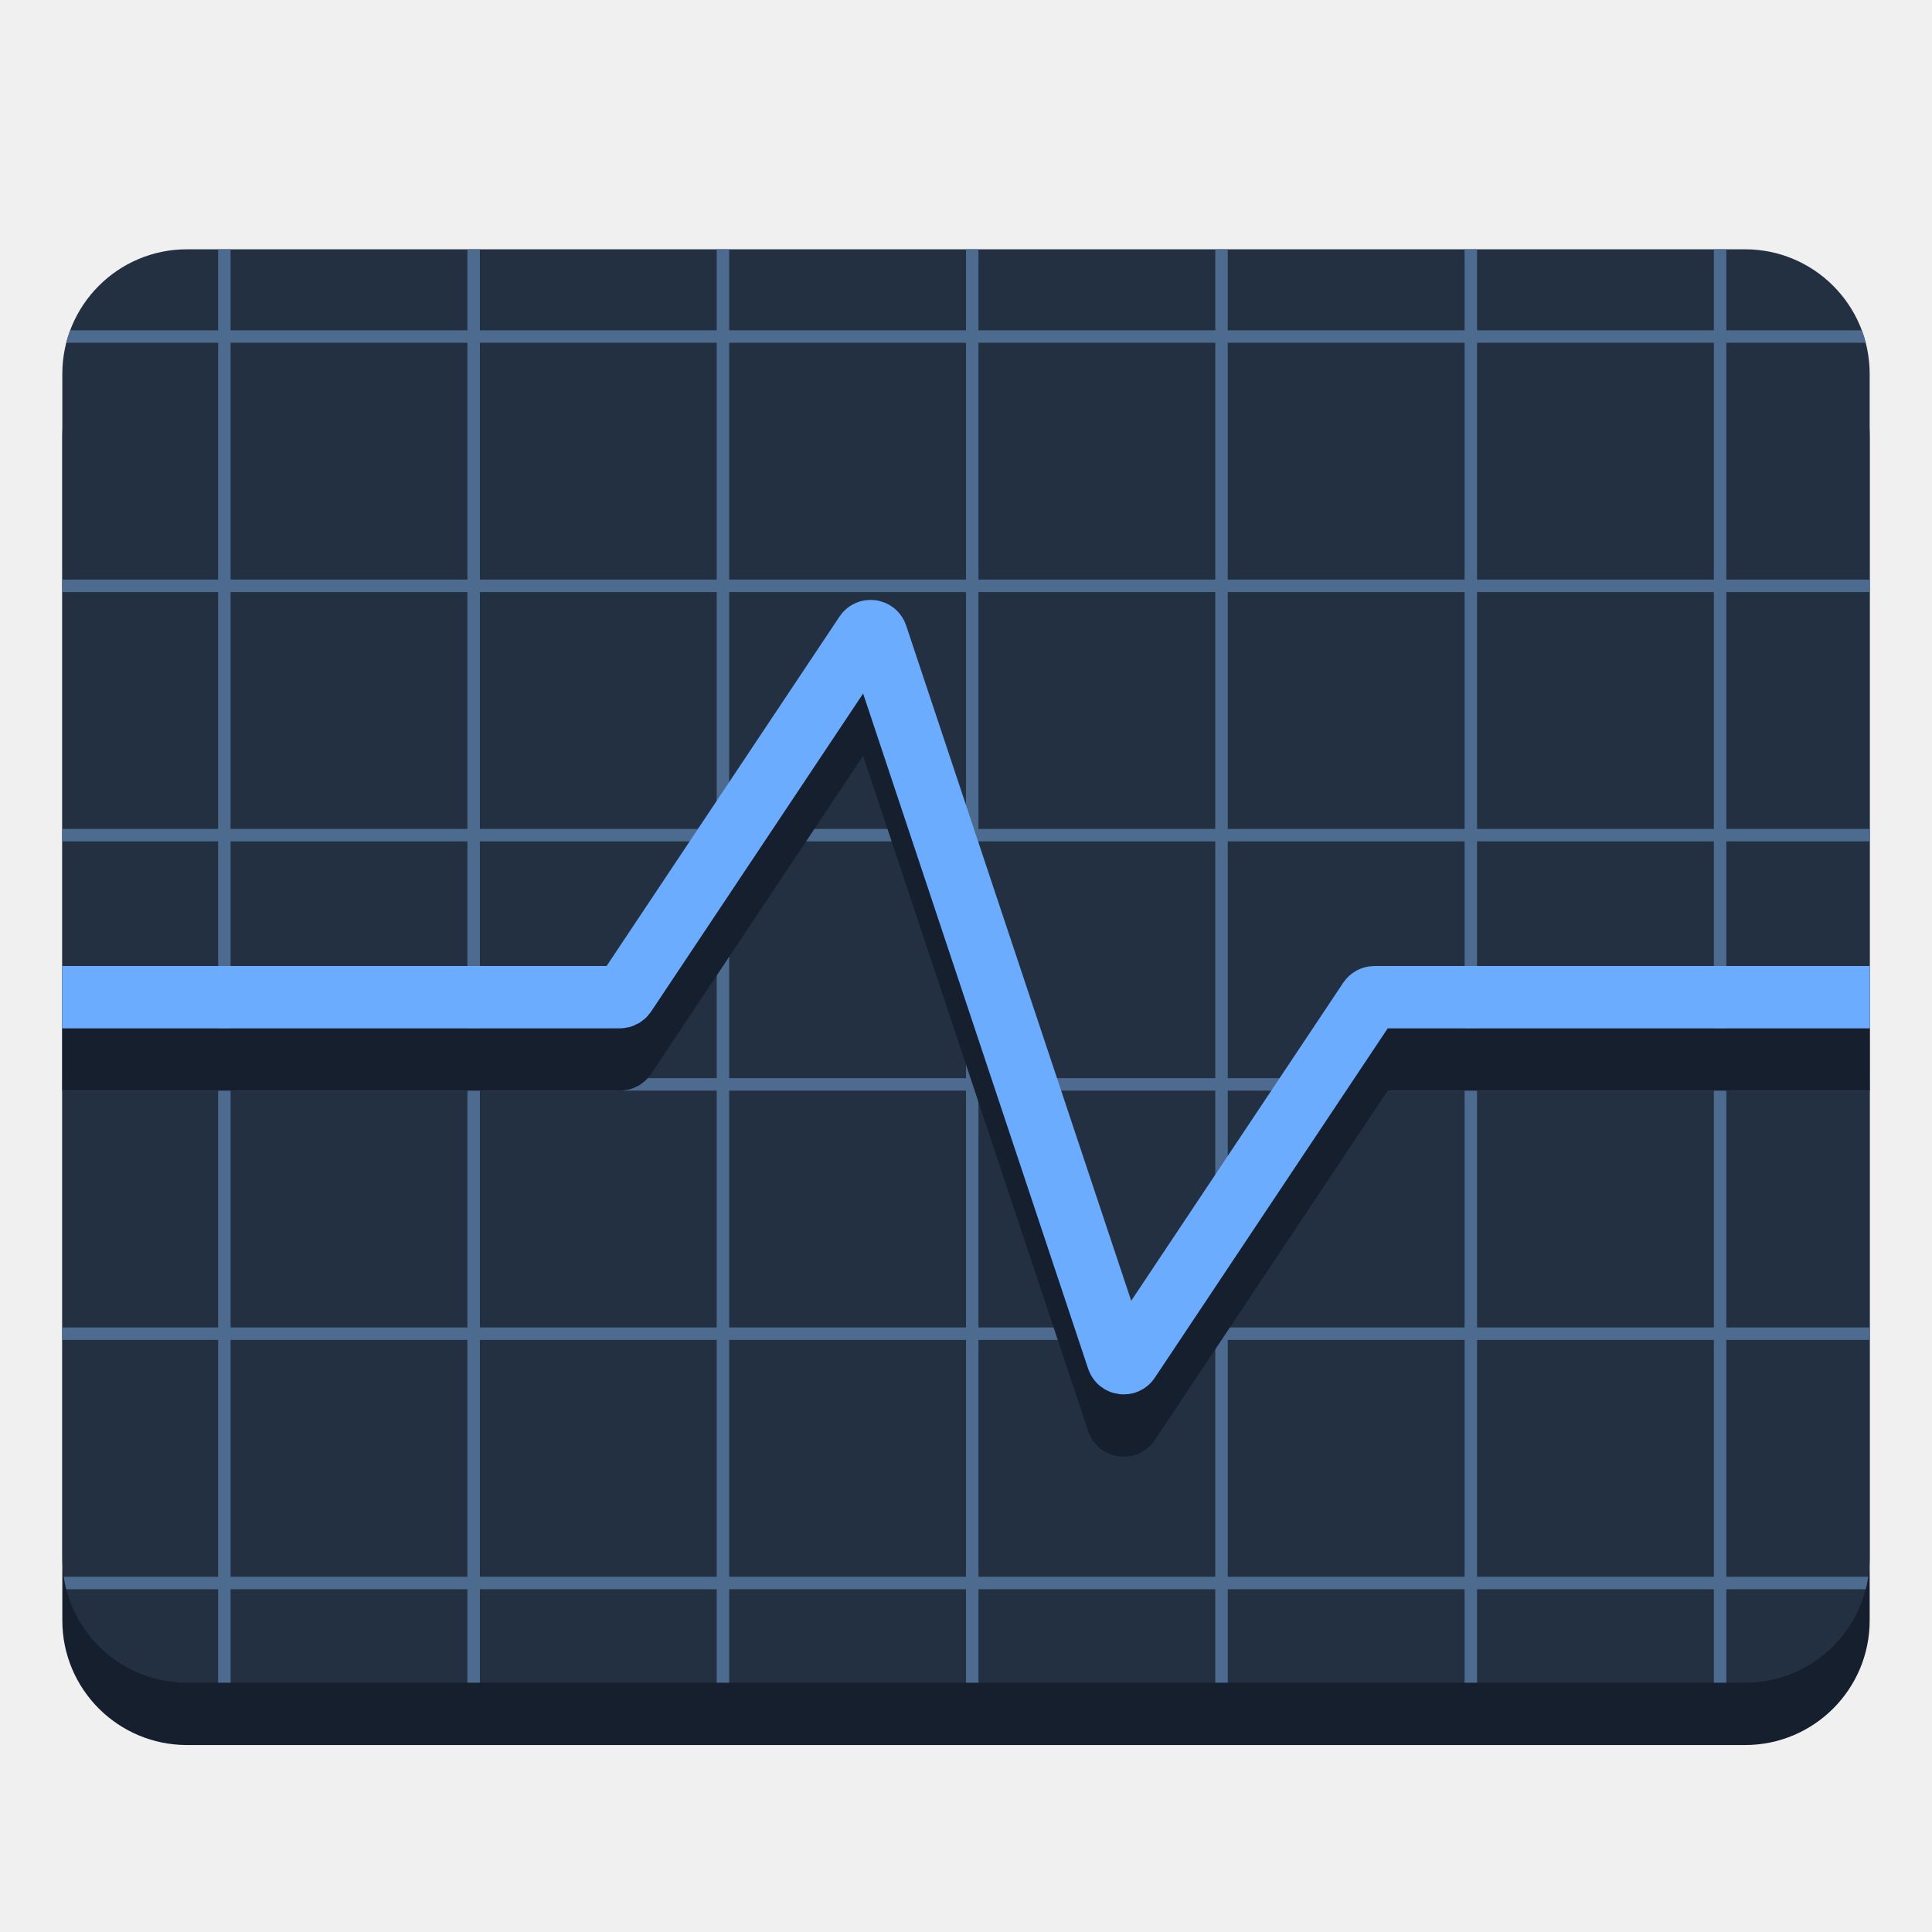
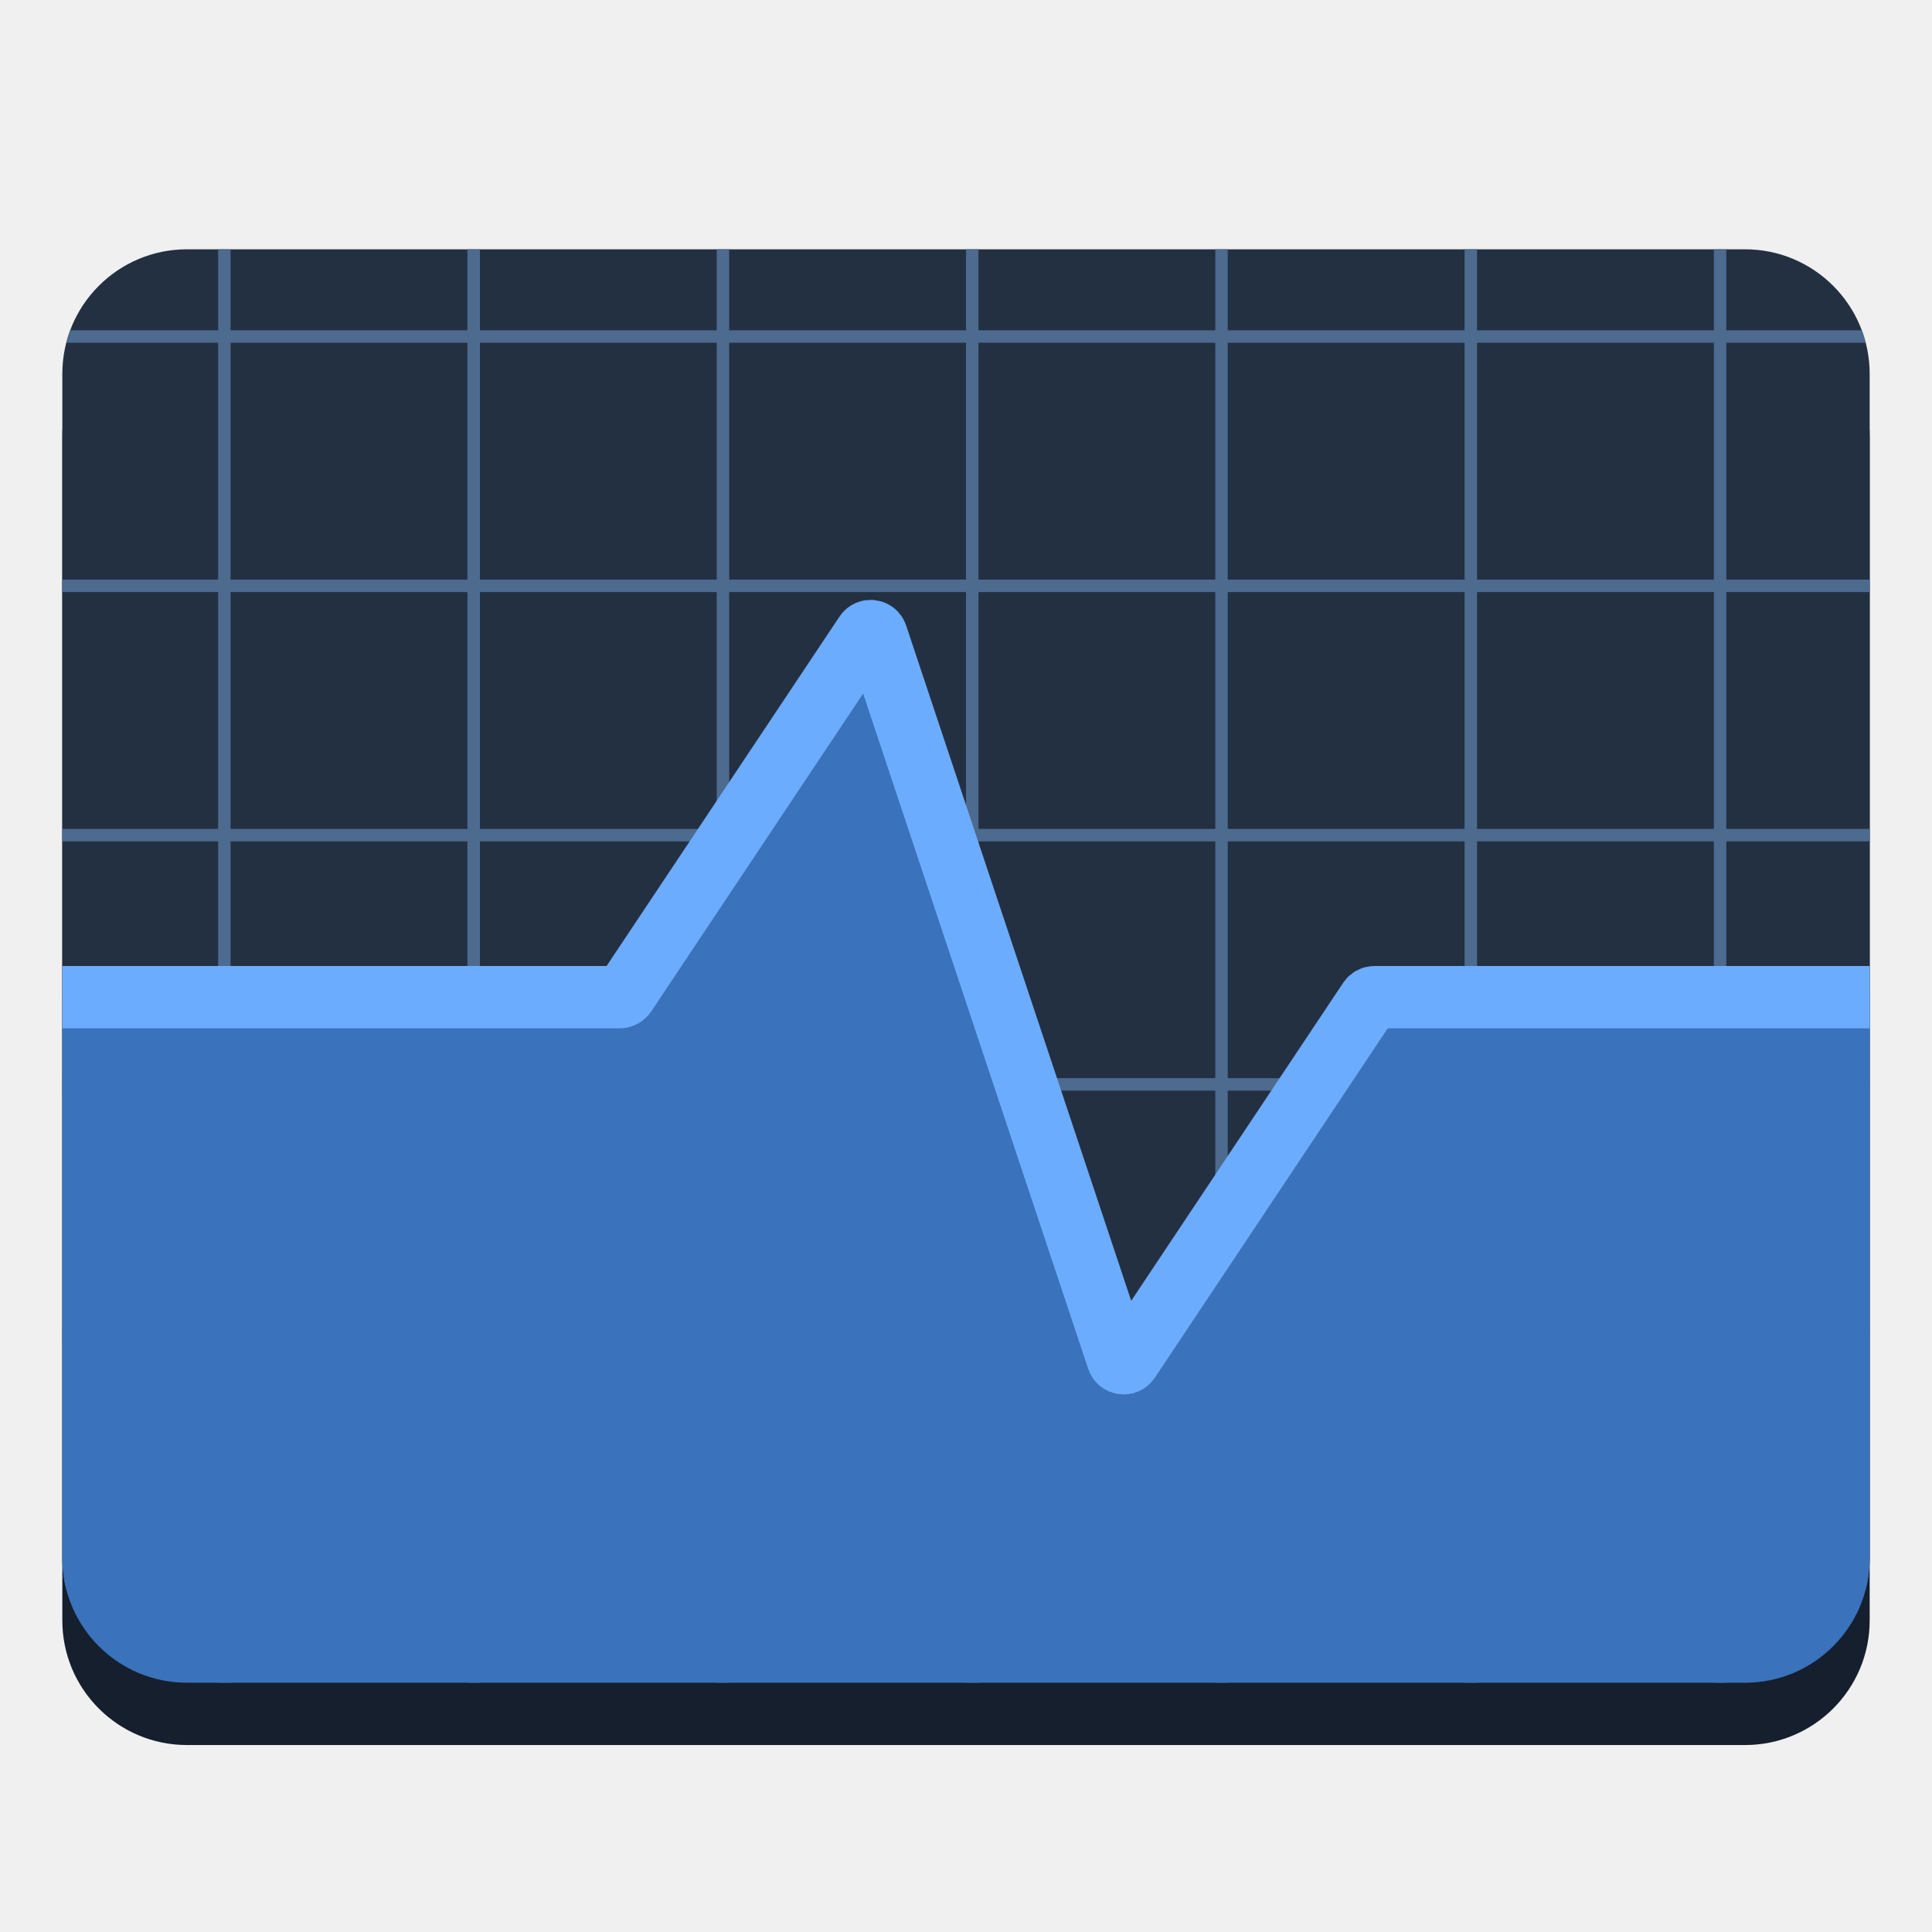
<svg xmlns="http://www.w3.org/2000/svg" width="31" height="31" viewBox="0 0 31 31" fill="none">
  <path d="M1 7C1 5.895 1.895 5 3 5H28C29.105 5 30 5.895 30 7V26C30 27.105 29.105 28 28 28H3C1.895 28 1 27.105 1 26V7Z" fill="#151F2D" />
  <g clip-path="url(#clip0_47_2)">
    <path d="M1 6C1 4.895 1.895 4 3 4H28C29.105 4 30 4.895 30 6V25C30 26.105 29.105 27 28 27H3C1.895 27 1 26.105 1 25V6Z" fill="#233042" />
    <line x1="27.6" y1="4" x2="27.6" y2="27" stroke="#4D6A8F" stroke-width="0.2" />
    <line x1="23.6" y1="4" x2="23.6" y2="27" stroke="#4D6A8F" stroke-width="0.2" />
    <line x1="19.6" y1="4" x2="19.6" y2="27" stroke="#4D6A8F" stroke-width="0.2" />
    <line x1="15.6" y1="4" x2="15.6" y2="27" stroke="#4D6A8F" stroke-width="0.2" />
    <line x1="11.6" y1="4" x2="11.6" y2="27" stroke="#4D6A8F" stroke-width="0.2" />
    <line x1="7.6" y1="4" x2="7.6" y2="27" stroke="#4D6A8F" stroke-width="0.2" />
    <line x1="3.6" y1="4" x2="3.6" y2="27" stroke="#4D6A8F" stroke-width="0.2" />
    <line x1="1" y1="5.4" x2="30" y2="5.4" stroke="#4D6A8F" stroke-width="0.2" />
    <line x1="1" y1="9.4" x2="30" y2="9.4" stroke="#4D6A8F" stroke-width="0.2" />
    <line x1="1" y1="13.4" x2="30" y2="13.4" stroke="#4D6A8F" stroke-width="0.2" />
    <line x1="1" y1="17.4" x2="30" y2="17.4" stroke="#4D6A8F" stroke-width="0.2" />
    <line x1="1" y1="21.4" x2="30" y2="21.4" stroke="#4D6A8F" stroke-width="0.2" />
    <line x1="1" y1="25.4" x2="30" y2="25.4" stroke="#4D6A8F" stroke-width="0.2" />
-     <path d="M1 17H9.946C9.98 17 10.011 16.983 10.03 16.956L13.887 11.17C13.933 11.101 14.038 11.115 14.065 11.194L17.935 22.806C17.962 22.885 18.067 22.899 18.113 22.83L21.97 17.044C21.989 17.017 22.02 17 22.053 17H30" stroke="#151F2D" stroke-miterlimit="16" />
-     <path d="M1 16H9.946C9.98 16 10.011 15.983 10.03 15.956L13.887 10.17C13.933 10.101 14.038 10.115 14.065 10.194L17.935 21.806C17.962 21.885 18.067 21.899 18.113 21.83L21.97 16.044C21.989 16.017 22.02 16 22.053 16H30" stroke="#6CACFF" stroke-miterlimit="16" />
+     <path d="M17.935 21.806L14.065 10.194C14.038 10.115 13.933 10.101 13.887 10.17L10.03 15.956C10.011 15.983 9.98 16 9.946 16H0.1C0.045 16 0 16.045 0 16.1V27.9C0 27.955 0.045 28 0.1 28H30.9C30.955 28 31 27.955 31 27.9V16.1C31 16.045 30.955 16 30.9 16H22.053C22.02 16 21.989 16.017 21.97 16.044L18.113 21.83C18.067 21.899 17.962 21.885 17.935 21.806Z" fill="#3A72BB" stroke="#6CACFF" stroke-miterlimit="16" />
  </g>
  <defs>
    <clipPath id="clip0_47_2">
      <rect x="1" y="4" width="29" height="23" rx="2" fill="white" />
    </clipPath>
  </defs>
</svg>
